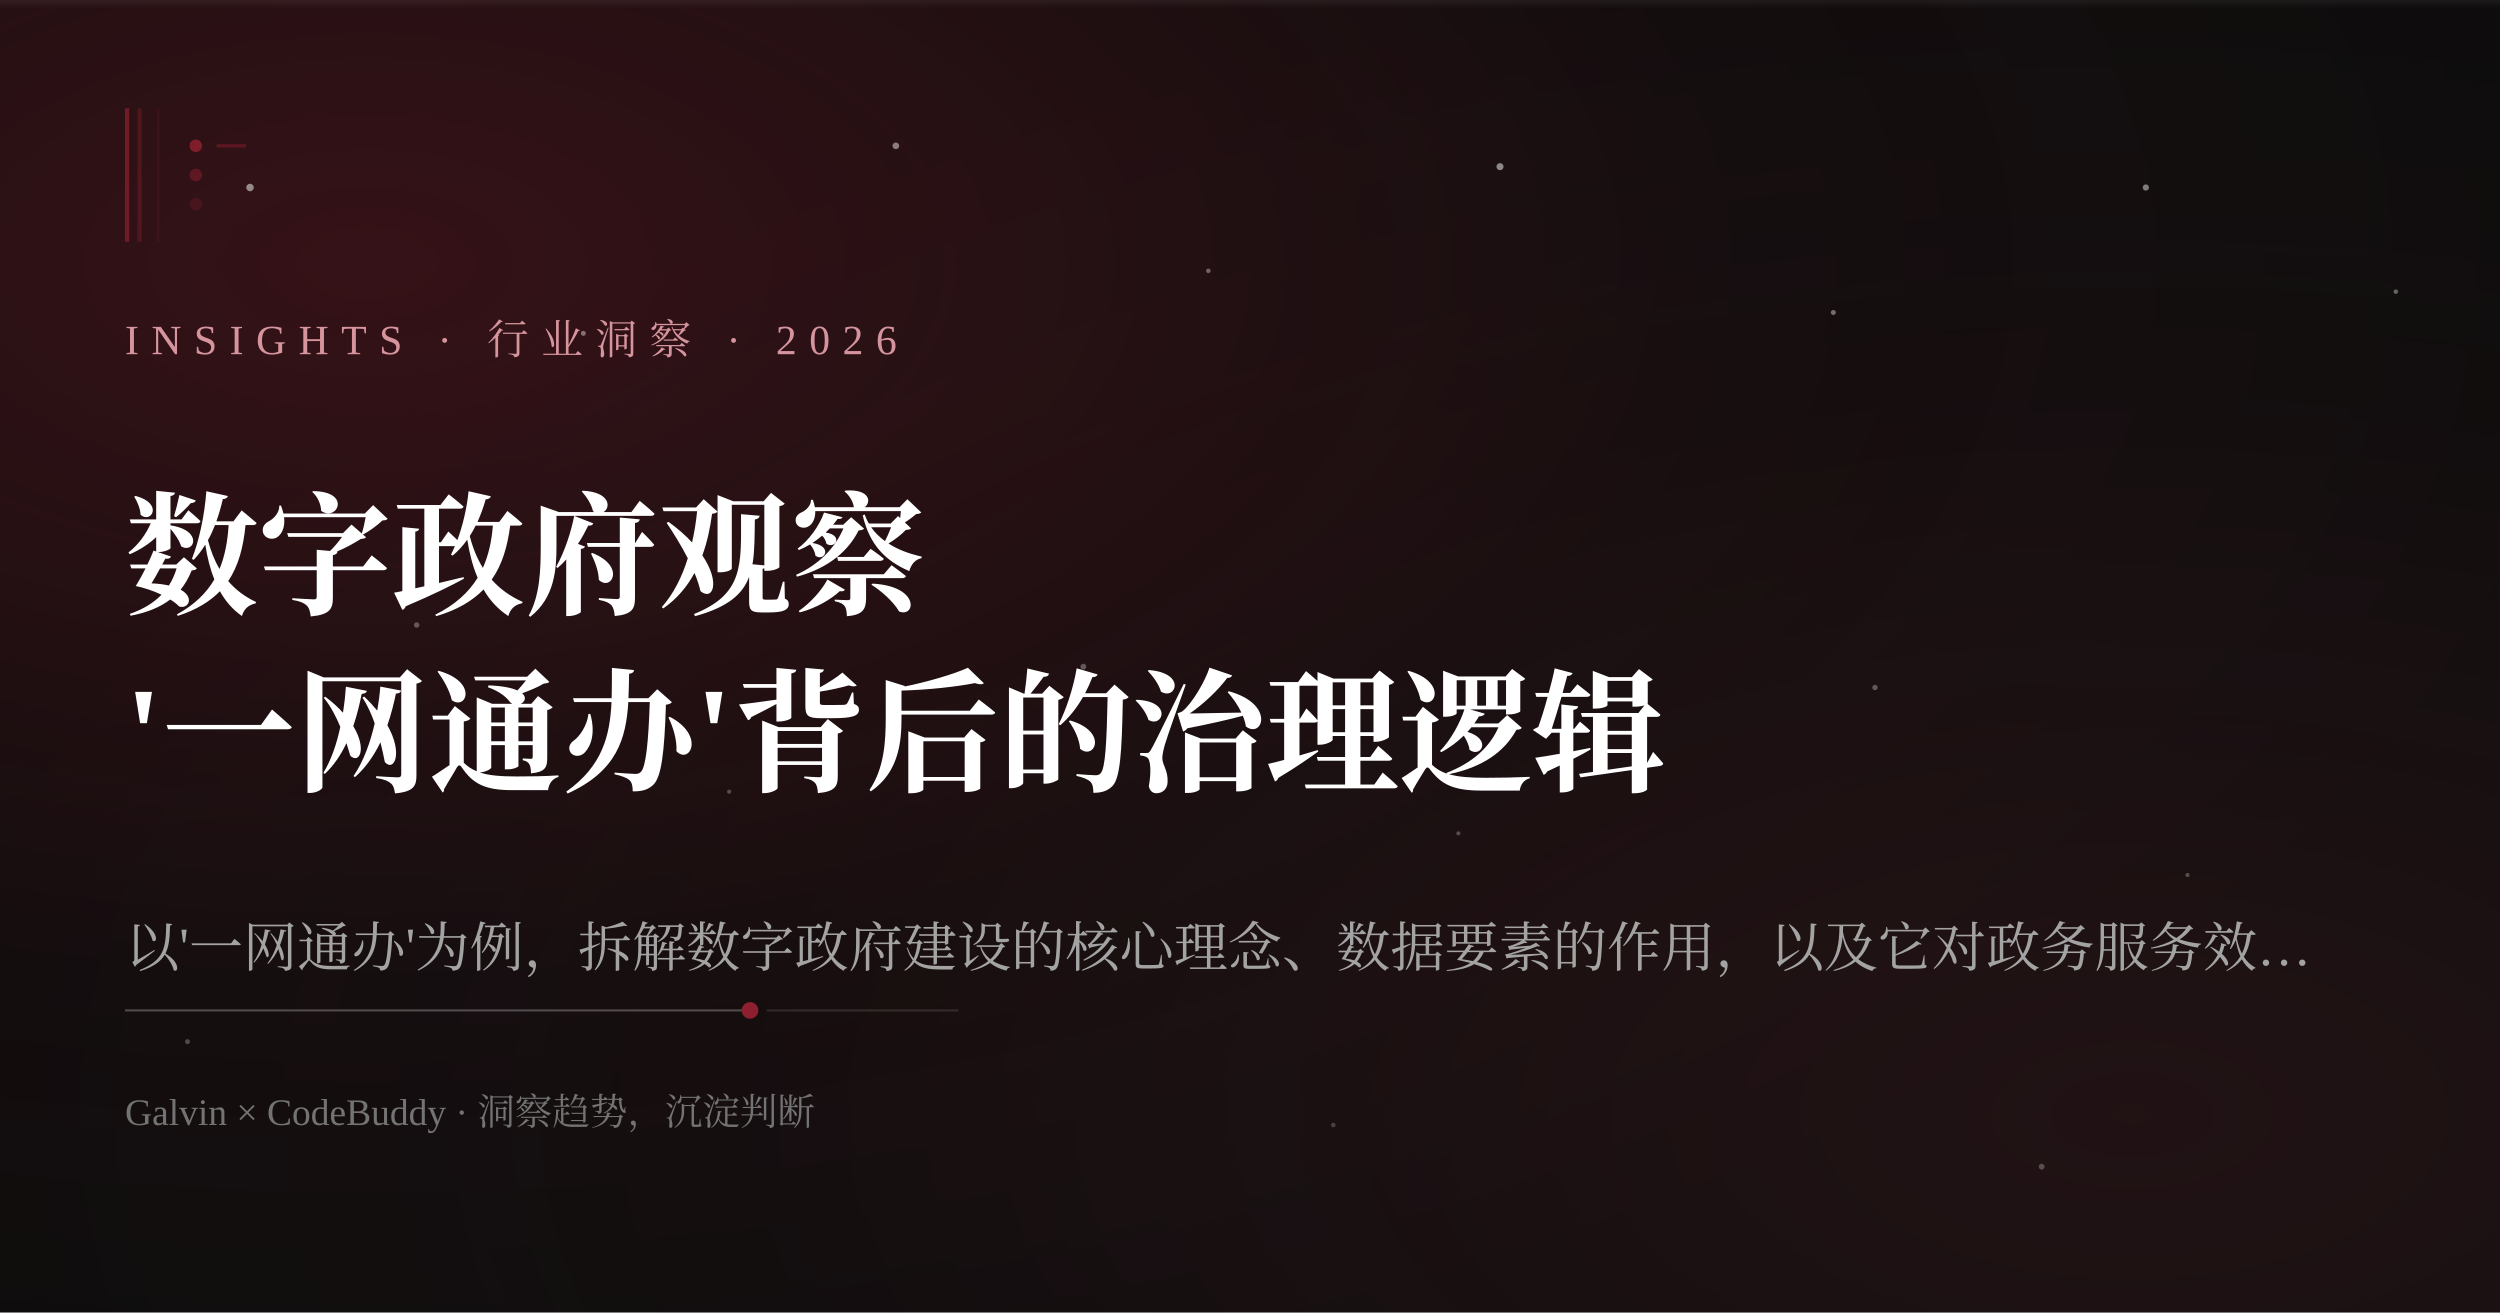
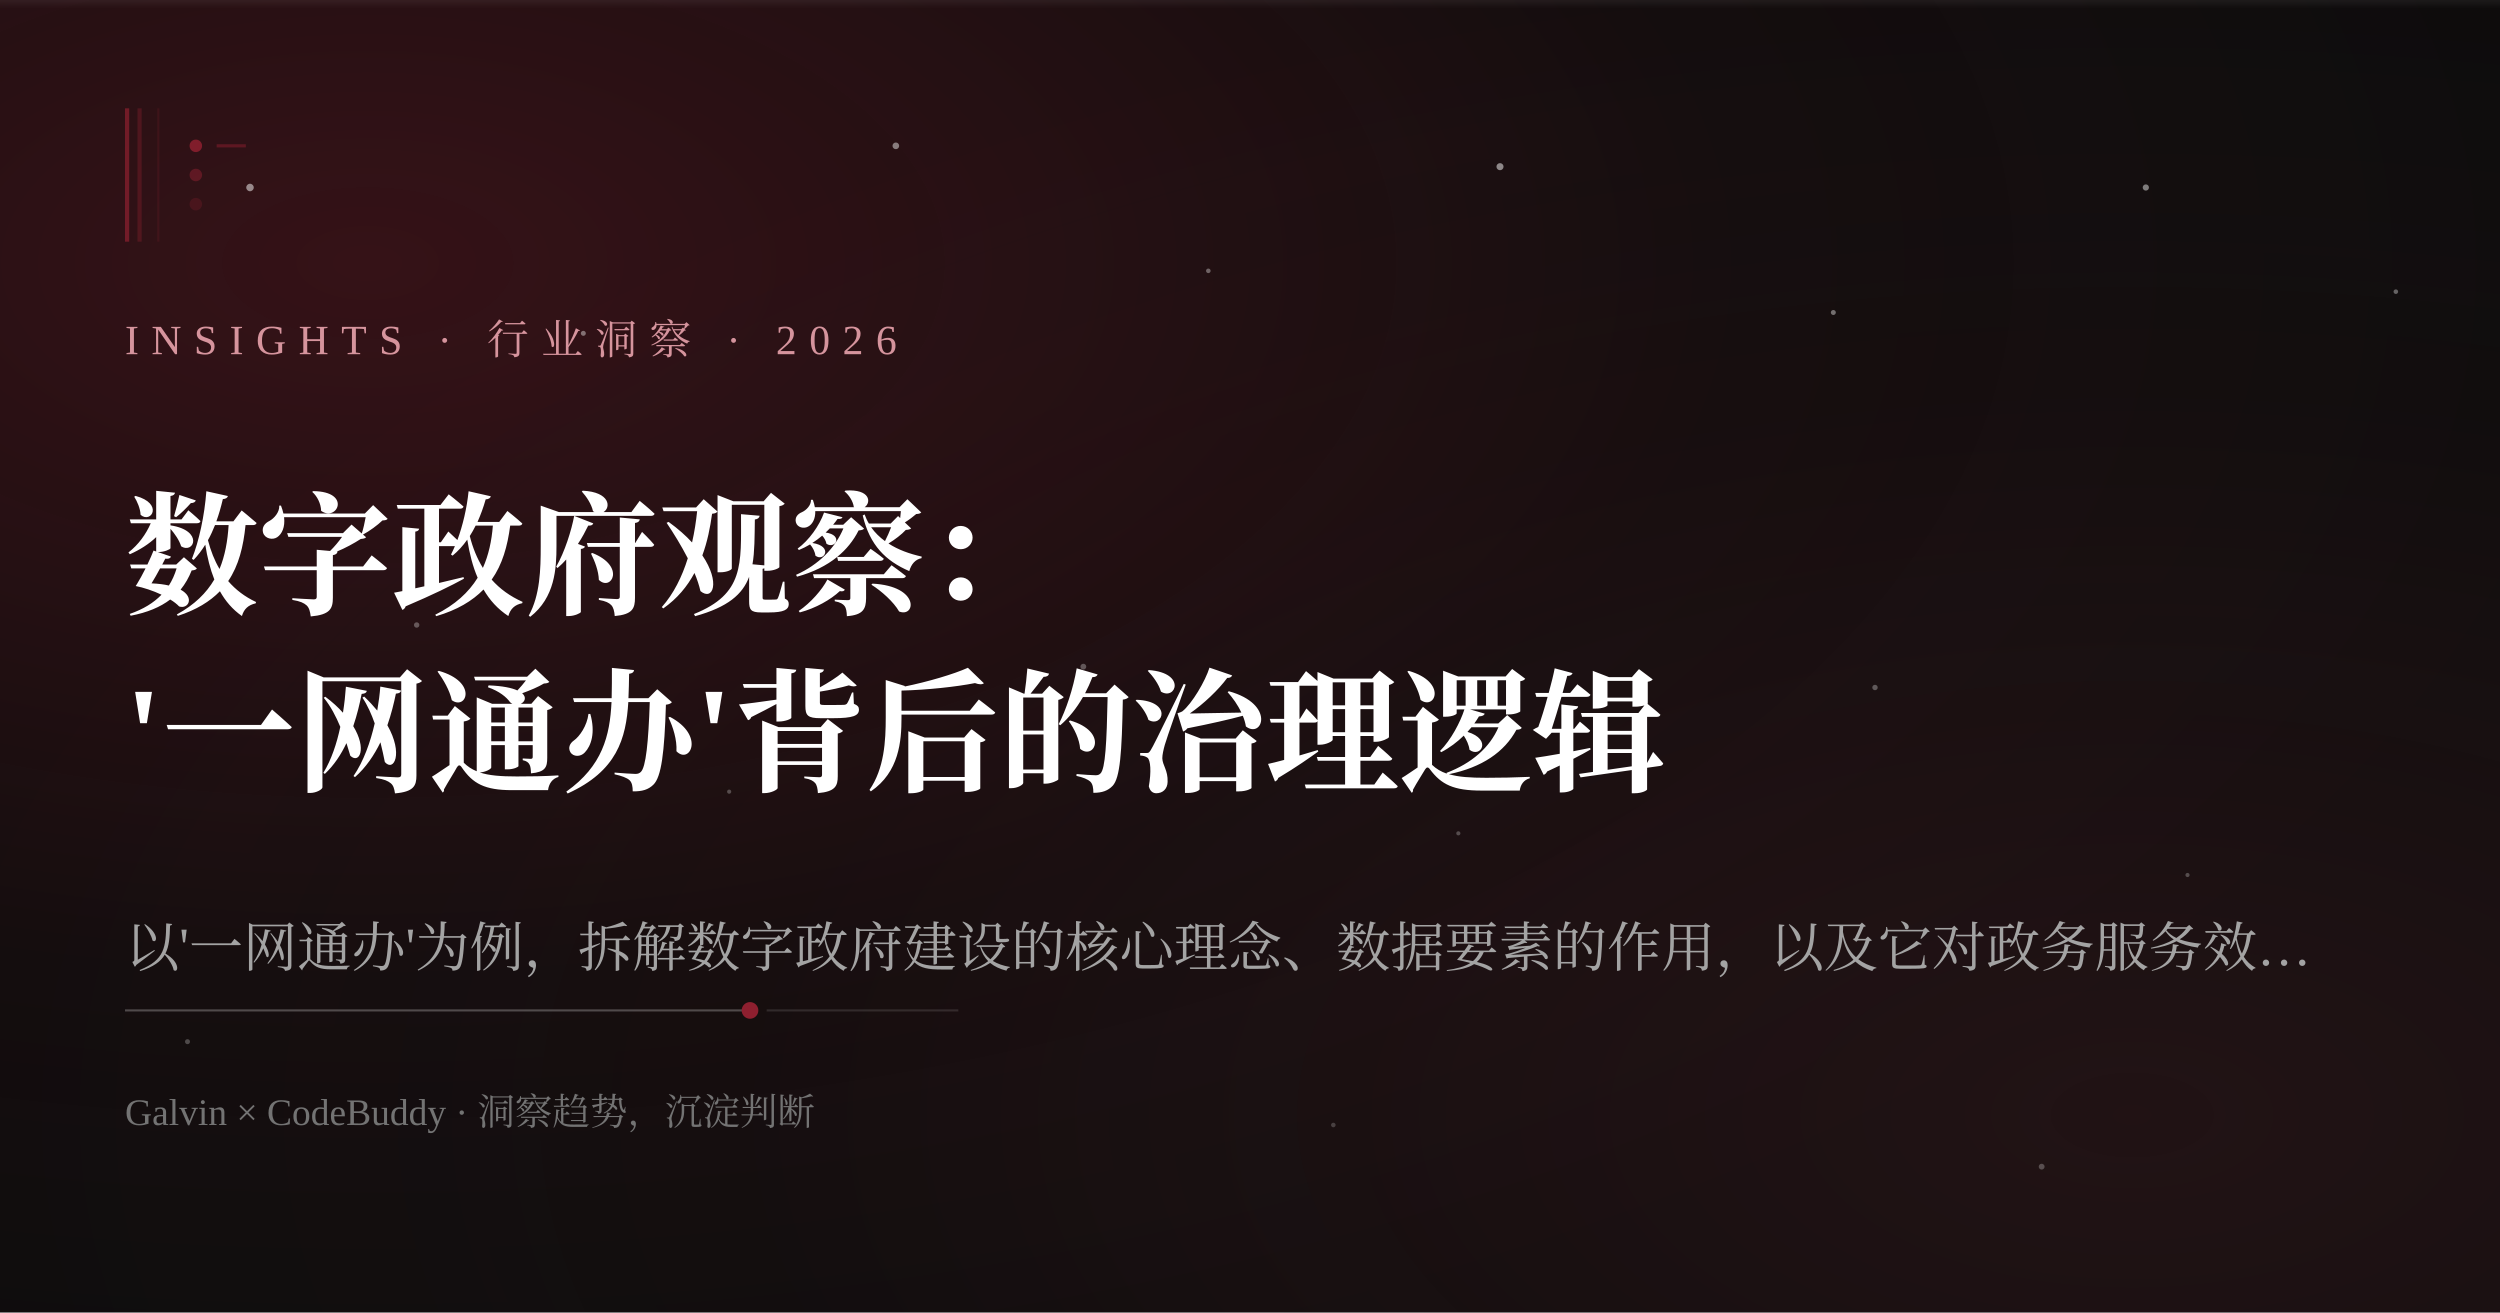
<svg xmlns="http://www.w3.org/2000/svg" width="1200" height="630" viewBox="0 0 1200 630">
  <defs>
    <radialGradient id="glow1" cx="0.15" cy="0.2" r="0.9">
      <stop offset="0%" stop-color="#8E1F2F" stop-opacity="0.32" />
      <stop offset="60%" stop-color="#8E1F2F" stop-opacity="0.06" />
      <stop offset="100%" stop-color="#8E1F2F" stop-opacity="0" />
    </radialGradient>
    <radialGradient id="glow2" cx="0.85" cy="0.85" r="0.9">
      <stop offset="0%" stop-color="#6C2A33" stop-opacity="0.22" />
      <stop offset="60%" stop-color="#6C2A33" stop-opacity="0.05" />
      <stop offset="100%" stop-color="#6C2A33" stop-opacity="0" />
    </radialGradient>
    <linearGradient id="fade" x1="0" y1="0" x2="0" y2="1">
      <stop offset="0%" stop-color="#ffffff" stop-opacity="0.06" />
      <stop offset="100%" stop-color="#ffffff" stop-opacity="0" />
    </linearGradient>
  </defs>
  <rect width="1200" height="630" fill="#0c0c0c" />
  <rect width="1200" height="630" fill="url(#glow1)" />
  <rect width="1200" height="630" fill="url(#glow2)" />
  <g fill="#ffffff">
    <circle cx="120" cy="90" r="1.8" opacity="0.5" />
    <circle cx="280" cy="160" r="1.2" opacity="0.4" />
    <circle cx="430" cy="70" r="1.6" opacity="0.45" />
    <circle cx="580" cy="130" r="1.1" opacity="0.35" />
    <circle cx="720" cy="80" r="1.7" opacity="0.5" />
    <circle cx="880" cy="150" r="1.2" opacity="0.4" />
    <circle cx="1030" cy="90" r="1.5" opacity="0.45" />
    <circle cx="1150" cy="140" r="1.1" opacity="0.35" />
    <circle cx="200" cy="300" r="1.3" opacity="0.3" />
    <circle cx="350" cy="380" r="1" opacity="0.25" />
    <circle cx="520" cy="320" r="1.4" opacity="0.3" />
    <circle cx="700" cy="400" r="1" opacity="0.25" />
    <circle cx="900" cy="330" r="1.3" opacity="0.3" />
    <circle cx="1050" cy="420" r="1" opacity="0.25" />
    <circle cx="90" cy="500" r="1.2" opacity="0.25" />
    <circle cx="640" cy="540" r="1.1" opacity="0.2" />
    <circle cx="980" cy="560" r="1.4" opacity="0.25" />
  </g>
  <rect width="1200" height="4" fill="url(#fade)" />
  <rect x="60" y="52" width="2" height="64" fill="#8E1F2F" opacity="0.7" />
  <rect x="66" y="52" width="2" height="64" fill="#8E1F2F" opacity="0.35" />
  <line x1="76" y1="52" x2="76" y2="116" stroke="#8E1F2F" stroke-opacity="0.18" stroke-width="1" />
  <circle cx="94" cy="70" r="3" fill="#8E1F2F" opacity="0.85" />
  <circle cx="94" cy="84" r="3" fill="#8E1F2F" opacity="0.5" />
  <circle cx="94" cy="98" r="3" fill="#8E1F2F" opacity="0.25" />
  <line x1="104" y1="70" x2="118" y2="70" stroke="#8E1F2F" stroke-opacity="0.5" stroke-width="1.5" />
  <text x="60" y="170" font-family="'Times New Roman', 'Liberation Serif', 'SimSun', 'Songti SC', 'Noto Serif CJK SC', serif" font-size="20" letter-spacing="6" fill="#E8A2AC" opacity="0.9">INSIGHTS · 行业洞察 · 2026</text>
-   <text x="60" y="290" font-family="'Times New Roman', 'Liberation Serif', 'SimSun', 'Songti SC', 'Noto Serif CJK SC', serif" font-size="64" font-weight="bold" fill="#ffffff">数字政府观察</text>
+   <text x="60" y="290" font-family="'Times New Roman', 'Liberation Serif', 'SimSun', 'Songti SC', 'Noto Serif CJK SC', serif" font-size="64" font-weight="bold" fill="#ffffff">数字政府观察：</text>
  <text x="60" y="374" font-family="'Times New Roman', 'Liberation Serif', 'SimSun', 'Songti SC', 'Noto Serif CJK SC', serif" font-size="64" font-weight="bold" fill="#ffffff">'一网通办'背后的治理逻辑</text>
  <text x="60" y="464" font-family="'Times New Roman', 'Liberation Serif', 'SimSun', 'Songti SC', 'Noto Serif CJK SC', serif" font-size="26" fill="#a3a3a3">以'一网通办'为例，拆解数字政府建设的核心理念、数据要素的作用，以及它对政务服务效…</text>
  <line x1="60" y1="485" x2="360" y2="485" stroke="#ffffff" stroke-opacity="0.25" stroke-width="1" />
  <circle cx="360" cy="485" r="4" fill="#8E1F2F" />
  <line x1="368" y1="485" x2="460" y2="485" stroke="#ffffff" stroke-opacity="0.12" stroke-width="1" />
  <text x="60" y="540" font-family="'Times New Roman', 'Liberation Serif', 'SimSun', 'Songti SC', 'Noto Serif CJK SC', serif" font-size="18" fill="#737373">Galvin × CodeBuddy · 洞察趋势，沉淀判断</text>
</svg>
